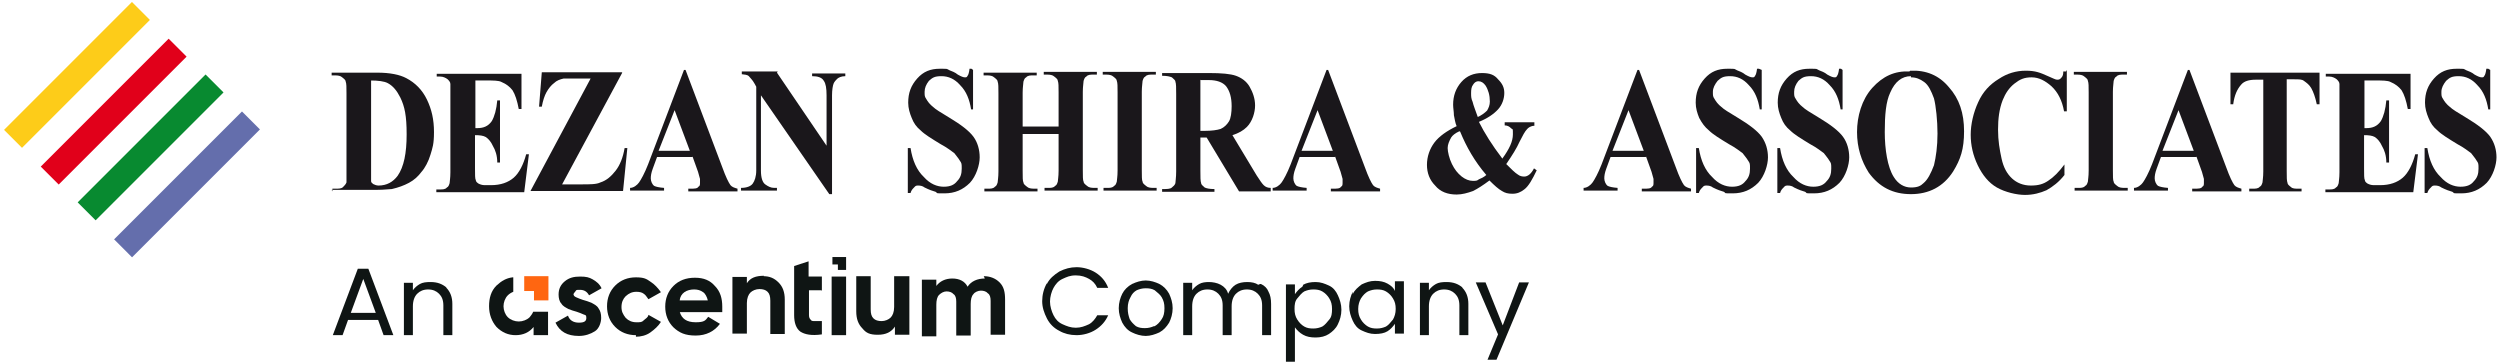
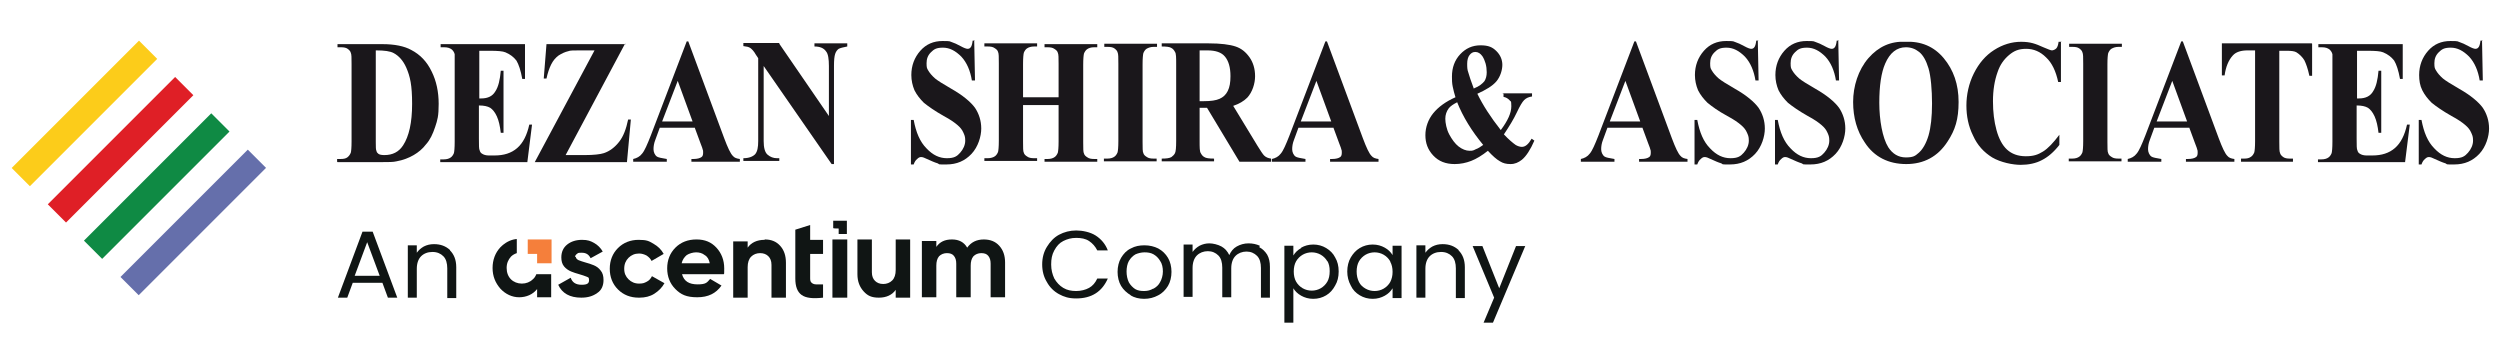
<svg xmlns="http://www.w3.org/2000/svg" id="Layer_1" version="1.1" viewBox="0 0 640 93">
  <defs>
    <style>
      .st0 {
-         fill: #088a30;
+         fill: #656fab;
      }

      .st1 {
+         fill: #101514;
+       }
+ 
+       .st2 {
+         fill: #f57f3b;
+       }
+ 
+       .st3 {
        fill: #1a171b;
      }

-       .st2 {
-         fill: #fdcc19;
-       }
- 
-       .st3 {
-         fill: #e1001a;
-       }
- 
      .st4 {
-         fill: #0f1514;
+         fill: #fccc1a;
      }

      .st5 {
-         fill: #f61;
+         fill: #0f8a44;
      }

      .st6 {
-         fill: #646eac;
+         fill: #df1f26;
      }
    </style>
  </defs>
  <g>
-     <g>
-       <path class="st1" d="M85.1,49v-.7h.9c.7,0,1.4,0,1.8-.4s.7-.7.9-1.2v-22.8c0-1.6,0-2.5-.2-3,0-.4-.4-.7-.9-1.1-.4-.4-1.1-.5-1.8-.5h-.9v-.7h11.7c3.2,0,5.7.5,7.4,1.4,2.3,1.2,4.1,3,5.3,5.5,1.2,2.5,1.8,5.1,1.8,8.3s-.4,4.1-.9,5.8-1.4,3.4-2.3,4.4c-.9,1.2-1.9,2.1-3.2,2.8s-2.7,1.2-4.4,1.6c-.7,0-1.9.2-3.7.2h-11.7M95,20.4v26c0,.4.4.5.5.7.4.2.9.4,1.4.4,2.1,0,3.7-.9,4.9-2.5,1.6-2.3,2.3-5.8,2.3-10.6s-.5-7.1-1.6-9.4c-.9-1.8-1.9-3-3.2-3.7-.9-.5-2.5-.7-4.6-.7" />
-       <path class="st1" d="M121.7,20.4v12.4h.5c1.6,0,2.8-.5,3.7-1.8.7-1.2,1.2-3,1.4-5.3h.7v15.9h-.7c0-1.8-.5-3.2-1.1-4.2-.5-1.1-1.1-1.8-1.8-2.3-.7-.4-1.6-.5-2.8-.5v8.5c0,1.6,0,2.7.2,3,0,.4.4.7.7.9.4.2.9.4,1.6.4h1.6c2.5,0,4.4-.7,5.8-1.9s2.5-3.4,3.2-6h.7l-1.2,9.7h-22.5v-.7h.9c.7,0,1.4,0,1.8-.5.4-.2.5-.5.7-1.1,0-.4.2-1.2.2-2.8v-22.6c0-.5-.4-.9-.7-1.2-.5-.4-1.2-.7-1.9-.7h-.9v-.7h21.7v9h-.7c-.4-2.1-.9-3.7-1.6-4.8-.7-.9-1.6-1.6-2.8-2.1-.7-.4-2.1-.4-4.1-.4h-2.7" />
-       <path class="st1" d="M605.3,20.4v12.4h.5c1.6,0,2.8-.5,3.7-1.8.7-1.2,1.2-3,1.4-5.3h.7v15.9h-.7c0-1.8-.5-3.2-1.1-4.2-.5-1.1-1.1-1.8-1.8-2.3-.7-.4-1.6-.5-2.8-.5v8.5c0,1.6,0,2.7.2,3,0,.4.4.7.7.9.4.2.9.4,1.6.4h1.6c2.5,0,4.4-.7,5.8-1.9,1.4-1.2,2.5-3.4,3.2-6h.7l-1.2,9.7h-22.5v-.7h.9c.7,0,1.4,0,1.8-.5.4-.2.5-.5.7-1.1,0-.4.2-1.2.2-2.8v-22.6c0-.5-.4-.9-.7-1.2-.5-.4-1.2-.7-1.9-.7h-.9v-.7h21.7v9h-.7c-.4-2.1-.9-3.7-1.6-4.8-.7-.9-1.6-1.6-2.8-2.1-.7-.4-2.1-.4-4.1-.4h-2.7" />
-       <path class="st1" d="M159.3,18.6l-15.4,28.6h4.9c2.3,0,3.9,0,4.9-.5,1.6-.5,2.8-1.6,3.9-3,1.1-1.4,1.9-3.4,2.3-5.8h.7l-1.1,11h-23.7l15.4-28.8h-6.9c-.9.2-1.8.5-2.5,1.2-.7.5-1.4,1.4-1.9,2.3-.5.9-.9,2.1-1.2,3.7h-.7l.7-8.8h20.5" />
-       <path class="st1" d="M177.2,40.2h-9l-1.1,3c-.4,1.1-.5,1.8-.5,2.5s.4,1.6.9,1.9c.4.2,1.2.4,2.5.5v.7h-8.7v-.7c.9,0,1.8-.7,2.3-1.4s1.4-2.3,2.3-4.6l9.2-24.2h.4l9.4,24.9c.9,2.5,1.6,3.9,2.1,4.6.4.5,1.1.7,1.8.9v.7h-12.6v-.7h.5c1.1,0,1.8,0,2.1-.5.4-.2.4-.5.4-1.1v-.9s-.2-.7-.5-1.8l-1.4-3.9M176.6,38.6l-3.9-10.4-4.1,10.4h7.8" />
-       <path class="st1" d="M198.9,18.6l12.7,18.7v-12.9c0-1.8-.2-3-.7-3.7-.5-.9-1.6-1.2-3-1.2v-.7h8.5v.7c-1.1,0-1.8.4-2.1.7s-.7.7-.9,1.2-.4,1.6-.4,3v25.3h-.7l-17.5-25.3v19.3c0,1.8.4,3,1.1,3.5s1.4.9,2.3.9h.7v.7h-9.2v-.7c1.4,0,2.5-.4,3-1.1.5-.7.9-1.8.9-3.4v-21.4l-.5-.9c-.5-.9-1.1-1.4-1.4-1.8-.4-.4-1.1-.4-1.8-.5v-.7h9.2" />
-       <path class="st1" d="M249.1,17.9v10.1c.2,0-.5,0-.5,0-.4-2.5-1.2-4.6-2.8-6.2-1.4-1.6-3-2.3-4.8-2.3s-2.3.4-3.2,1.2c-.7.9-1.1,1.8-1.1,2.8s0,1.2.4,1.8c.4.7.9,1.4,1.8,2.1.5.5,1.9,1.4,4.1,2.7,3,1.8,5.1,3.4,6.2,4.9s1.6,3.4,1.6,5.3-.9,4.8-2.5,6.5c-1.8,1.8-3.9,2.7-6.5,2.7s-1.6,0-2.3-.4c-.7-.2-1.6-.5-2.8-1.1-.5-.4-1.1-.5-1.6-.5s-.7,0-1.1.5c-.4.4-.7.7-.9,1.4h-.7v-11.5h.7c.5,3.2,1.6,5.7,3.4,7.4,1.6,1.8,3.4,2.5,5.1,2.5s2.7-.5,3.4-1.4c.9-.9,1.2-1.9,1.2-3.2s0-1.4-.5-2.1c-.4-.7-.9-1.2-1.4-1.9-.7-.5-1.8-1.4-3.5-2.3-2.3-1.4-4.1-2.5-5.1-3.5-1.1-.9-1.8-1.9-2.3-3.2-.5-1.2-.9-2.5-.9-3.9,0-2.5.7-4.4,2.3-6.2,1.6-1.8,3.4-2.5,5.8-2.5s1.6,0,2.5.4c.5.2,1.4.5,2.1,1.1.9.5,1.4.7,1.8.7s.5,0,.7-.4c.2-.2.4-.9.5-1.8h.5" />
-       <path class="st1" d="M451,17.9v10.1c.2,0-.5,0-.5,0-.4-2.5-1.2-4.6-2.8-6.2-1.4-1.6-3-2.3-4.8-2.3s-2.3.4-3.2,1.2c-.7.9-1.2,1.8-1.2,2.8s0,1.2.4,1.8c.4.7.9,1.4,1.8,2.1.5.5,1.9,1.4,4.1,2.7,3,1.8,5.1,3.4,6.2,4.9,1.1,1.6,1.6,3.4,1.6,5.3s-.9,4.8-2.5,6.5c-1.8,1.8-3.9,2.7-6.5,2.7s-1.6,0-2.3-.4c-.7-.2-1.6-.5-2.8-1.1-.5-.4-1.1-.5-1.6-.5s-.7,0-1.1.5c-.4.4-.7.7-.9,1.4h-.7v-11.5h.7c.5,3.2,1.6,5.7,3.4,7.4,1.6,1.8,3.4,2.5,5.1,2.5s2.7-.5,3.4-1.4c.9-.9,1.2-1.9,1.2-3.2s0-1.4-.5-2.1c-.4-.7-.9-1.2-1.4-1.9-.7-.5-1.8-1.4-3.5-2.3-2.3-1.4-4.1-2.5-5.1-3.5-1.1-.9-1.8-1.9-2.5-3.2-.5-1.2-.9-2.5-.9-3.9,0-2.5.7-4.4,2.3-6.2,1.6-1.8,3.4-2.5,5.8-2.5s1.6,0,2.5.4c.5.2,1.4.5,2.1,1.1.9.5,1.4.7,1.8.7s.5,0,.7-.4c.2-.2.4-.9.5-1.8h.5" />
-       <path class="st1" d="M471.7,17.9v10.1c.2,0-.5,0-.5,0-.4-2.5-1.2-4.6-2.8-6.2-1.4-1.6-3-2.3-4.8-2.3s-2.3.4-3.2,1.2c-.7.9-1.1,1.8-1.1,2.8s0,1.2.4,1.8c.4.7.9,1.4,1.8,2.1.5.5,1.9,1.4,4.1,2.7,3,1.8,5.1,3.4,6.2,4.9s1.6,3.4,1.6,5.3-.9,4.8-2.5,6.5c-1.8,1.8-3.9,2.7-6.5,2.7s-1.6,0-2.3-.4c-.7-.2-1.6-.5-2.8-1.1-.5-.4-1.1-.5-1.6-.5s-.7,0-1.1.5c-.4.4-.7.7-.9,1.4h-.7v-11.5h.7c.5,3.2,1.6,5.7,3.4,7.4,1.6,1.8,3.4,2.5,5.1,2.5s2.7-.5,3.4-1.4c.9-.9,1.2-1.9,1.2-3.2s0-1.4-.5-2.1c-.4-.7-.9-1.2-1.4-1.9-.7-.5-1.8-1.4-3.5-2.3-2.3-1.4-4.1-2.5-5.1-3.5-1.1-.9-1.8-1.9-2.3-3.2-.5-1.2-.9-2.5-.9-3.9,0-2.5.7-4.4,2.3-6.2s3.4-2.5,5.8-2.5,1.6,0,2.5.4c.5.2,1.4.5,2.1,1.1.9.5,1.4.7,1.8.7s.5,0,.7-.4c.2-.2.4-.9.5-1.8h.5" />
-       <path class="st1" d="M637.5,17.9v10.1c.2,0-.5,0-.5,0-.4-2.5-1.2-4.6-2.8-6.2-1.4-1.6-3-2.3-4.8-2.3s-2.3.4-3.2,1.2c-.7.9-1.2,1.8-1.2,2.8s0,1.2.4,1.8c.4.7.9,1.4,1.8,2.1.5.5,1.9,1.4,4.1,2.7,3,1.8,5.1,3.4,6.2,4.9,1.1,1.6,1.6,3.4,1.6,5.3s-.9,4.8-2.5,6.5c-1.8,1.8-3.9,2.7-6.5,2.7s-1.6,0-2.3-.4c-.7-.2-1.6-.5-2.8-1.1-.5-.4-1.1-.5-1.6-.5s-.7,0-1.1.5c-.4.4-.7.7-.9,1.4h-.7v-11.5h.7c.5,3.2,1.6,5.7,3.4,7.4,1.6,1.8,3.4,2.5,5.1,2.5s2.7-.5,3.4-1.4c.9-.9,1.2-1.9,1.2-3.2s0-1.4-.5-2.1c-.4-.7-.9-1.2-1.4-1.9-.7-.5-1.8-1.4-3.5-2.3-2.3-1.4-4.1-2.5-5.1-3.5-1.1-.9-1.8-1.9-2.3-3.2-.5-1.2-.9-2.5-.9-3.9,0-2.5.7-4.4,2.3-6.2,1.6-1.8,3.4-2.5,5.8-2.5s1.6,0,2.5.4c.5.2,1.4.5,2.1,1.1.9.5,1.4.7,1.8.7s.5,0,.7-.4c.2-.2.4-.9.5-1.8h.5" />
-       <path class="st1" d="M261.8,34.3v9.4c0,1.6,0,2.7.2,3,0,.4.4.7.9,1.1.4.4,1.1.5,1.8.5h.9v.7h-13.6v-.7h.9c.7,0,1.4,0,1.8-.5.4-.2.5-.5.7-1.1,0-.4.2-1.2.2-2.8v-20c0-1.6,0-2.5-.2-3,0-.4-.4-.7-.9-1.1-.4-.4-1.1-.5-1.8-.5h-.9v-.7h13.6v.7h-.9c-.7,0-1.4,0-1.8.5-.4.2-.5.5-.7,1.1,0,.4-.2,1.4-.2,2.8v8.7h9.2v-8.7c0-1.6,0-2.5-.2-3,0-.4-.4-.7-.9-1.1-.4-.4-1.1-.5-1.8-.5h-.9v-.7h13.6v.7h-.9c-.7,0-1.4,0-1.8.5-.4.2-.5.5-.7,1.1,0,.4-.2,1.4-.2,2.8v20c0,1.6,0,2.7.2,3,0,.4.4.7.9,1.1.4.4,1.1.5,1.8.5h.9v.7h-13.6v-.7h.9c.7,0,1.4,0,1.8-.5.4-.2.5-.5.7-1.1,0-.4.2-1.2.2-2.8v-9.4h-9.2" />
-       <path class="st1" d="M296.1,48.1v.7h-13.6v-.7h.9c.7,0,1.4,0,1.8-.5.4-.2.5-.5.7-1.1,0-.4.2-1.2.2-2.8v-20c0-1.6,0-2.5-.2-3,0-.4-.4-.7-.9-1.1-.4-.4-1.1-.5-1.8-.5h-.9v-.7h13.6v.7h-.9c-.7,0-1.4,0-1.8.5-.4.2-.5.5-.7,1.1,0,.4-.2,1.4-.2,2.8v20c0,1.6,0,2.7.2,3,0,.4.4.7.9,1.1.4.4,1.1.5,1.8.5h.9" />
-       <path class="st1" d="M544.7,48.1v.7h-13.6v-.7h.9c.7,0,1.4,0,1.8-.5.4-.2.5-.5.7-1.1,0-.4.2-1.2.2-2.8v-20c0-1.6,0-2.5-.2-3,0-.4-.4-.7-.9-1.1-.4-.4-1.1-.5-1.8-.5h-.9v-.7h13.6v.7h-.9c-.7,0-1.4,0-1.8.5-.4.2-.5.5-.7,1.1,0,.4-.2,1.4-.2,2.8v20c0,1.6,0,2.7.2,3,0,.4.4.7.9,1.1.4.4,1.1.5,1.8.5h.9" />
-       <path class="st1" d="M307.3,35v8.7c0,1.6,0,2.7.2,3.2,0,.4.5.7.9,1.1.4.2,1.2.4,2.5.4v.7h-13.4v-.7c1.2,0,2.1,0,2.5-.4s.7-.5.9-1.1c0-.4.2-1.4.2-3v-19.8c0-1.6,0-2.7-.2-3.2,0-.4-.5-.7-.9-1.1-.5-.2-1.2-.4-2.5-.4v-.7h12c3.2,0,5.5.2,6.9.7,1.4.5,2.7,1.4,3.5,2.8s1.4,3,1.4,4.8-.7,4.1-2.1,5.5c-.9.9-2.1,1.6-3.7,2.1l6.2,10.3c.9,1.4,1.4,2.1,1.8,2.5.5.5,1.1.7,1.8.7v.9h-8.1l-8.3-13.8h-1.8M307.3,20.4v13.1h1.1c1.8,0,3.2-.2,4.1-.5.9-.4,1.6-1.1,2.1-1.9s.7-2.3.7-3.9c0-2.3-.5-3.9-1.4-5.1-.9-1.1-2.5-1.6-4.4-1.6h-2.1" />
-       <path class="st1" d="M341.7,40.2h-9l-1.1,3c-.4,1.1-.5,1.8-.5,2.5s.4,1.6.9,1.9c.4.2,1.2.4,2.5.5v.7h-8.7v-.7c.9,0,1.8-.7,2.3-1.4s1.4-2.3,2.3-4.6l9.2-24.2h.4l9.4,24.9c.9,2.5,1.6,3.9,2.1,4.6.4.5,1.1.7,1.8.9v.7h-12.6v-.7h.5c1.1,0,1.8,0,2.1-.5.4-.2.4-.5.4-1.1v-.9s-.2-.7-.5-1.8l-1.4-3.9M341.2,38.6l-3.9-10.4-4.1,10.4h7.8" />
-       <path class="st1" d="M421.3,40.2h-9l-1.1,3c-.4,1.1-.5,1.8-.5,2.5s.4,1.6.9,1.9c.4.2,1.2.4,2.5.5v.7h-8.7v-.7c.9,0,1.8-.7,2.3-1.4.5-.7,1.4-2.3,2.3-4.6l9.2-24.2h.4l9.4,24.9c.9,2.5,1.6,3.9,2.1,4.6.4.5,1.1.7,1.8.9v.7h-12.6v-.7h.5c1.1,0,1.8,0,2.1-.5.4-.2.4-.5.4-1.1v-.9s-.2-.7-.5-1.8l-1.4-3.9M420.8,38.6l-3.9-10.4-4.1,10.4h7.8" />
-       <path class="st1" d="M562.2,40.2h-9l-1.1,3c-.4,1.1-.5,1.8-.5,2.5s.4,1.6.9,1.9c.4.2,1.2.4,2.5.5v.7h-8.7v-.7c.9,0,1.8-.7,2.3-1.4.5-.7,1.4-2.3,2.3-4.6l9.2-24.2h.4l9.4,24.9c.9,2.5,1.6,3.9,2.1,4.6.4.5,1.1.7,1.8.9v.7h-12.6v-.7h.5c1.1,0,1.8,0,2.1-.5.4-.2.4-.5.4-1.1v-.9s-.2-.7-.5-1.8l-1.4-3.9M561.6,38.6l-3.9-10.4-4.1,10.4h7.8" />
-       <path class="st1" d="M385.2,31.3h7.6v.9c-.9,0-1.6.5-1.9.9-.5.5-1.1,1.6-1.9,3.2-.7,1.6-1.9,3.5-3.4,5.7,1.2,1.2,2.3,2.3,3,2.7.5.4,1.1.5,1.6.5.9,0,1.8-.7,2.5-2.1l.7.5c-1.1,2.3-2.1,4.1-3.2,4.9-.9.7-1.8,1.1-3,1.1s-1.9-.2-2.7-.7c-.9-.5-1.9-1.4-3.2-2.7-1.6,1.2-3,2.1-4.2,2.7-1.4.5-2.8.9-4.2.9-2.3,0-4.2-.7-5.5-2.3-1.4-1.4-2.1-3.2-2.1-5.3s.7-4.1,1.9-5.7c1.2-1.6,3.2-3,5.7-4.2-.4-.9-.5-1.9-.7-2.8,0-.9-.2-1.8-.2-2.7,0-2.3.7-4.2,2.1-5.8,1.4-1.6,3.2-2.3,5.3-2.3s3.2.5,4.1,1.6c1.1,1.1,1.6,2.1,1.6,3.5s-.5,3-1.6,4.2c-1.1,1.2-2.7,2.3-4.9,3.2,1.4,2.8,3.4,6,6,9.4,1.8-2.5,2.7-4.4,2.7-6.2s0-1.1-.5-1.6c-.4-.4-.9-.7-1.6-.7v-.9M373.6,33.6c-1.1.5-1.8,1.1-2.1,1.6-.5.9-.9,1.8-.9,2.7s.4,2.7,1.1,4.1c.7,1.4,1.4,2.3,2.5,3.2.9.7,1.9,1.1,2.8,1.1s1.1,0,1.6-.4c.5-.2,1.2-.5,1.9-1.1-3-3.5-5.1-7.2-6.7-11.1M378,30.1c1.2-.5,2.1-1.2,2.7-1.8.4-.7.7-1.4.7-2.3,0-1.6-.4-3-1.1-4.1-.5-.7-1.1-1.1-1.8-1.1s-1.1.4-1.4.9c-.4.5-.5,1.2-.5,2.1s0,1.4.4,2.3c.2.9.7,2.1,1.4,4.1" />
-       <path class="st1" d="M489,18.1c4.1-.2,7.4,1.2,9.9,4.2,2.7,3,3.9,6.7,3.9,11.3s-.9,7.2-2.8,10.3c-2.5,3.9-6.2,5.8-10.8,5.8s-8.1-1.8-10.8-5.5c-1.9-3-3-6.4-3-10.4s1.2-8.3,3.9-11.3c2.7-3,5.8-4.4,9.5-4.2M489.2,19.5c-2.3,0-4.1,1.4-5.3,4.2-1.1,2.3-1.4,5.7-1.4,10.1s.7,9,2.3,11.5c1.1,1.8,2.7,2.7,4.4,2.7s2.5-.4,3.2-1.1c1.1-.9,1.9-2.5,2.7-4.6.5-2.1.9-4.8.9-8.1s-.4-7.1-.9-9c-.7-1.9-1.4-3.4-2.5-4.2s-2.1-1.2-3.4-1.2" />
-       <path class="st1" d="M529.1,17.9v10.6h-.7c-.5-2.8-1.6-4.9-3.2-6.4-1.6-1.4-3.2-2.3-5.1-2.3s-3,.5-4.4,1.6c-1.4,1.1-2.3,2.5-3,4.2-.9,2.3-1.2,4.8-1.2,7.6s.4,5.1.9,7.4c.5,2.3,1.4,3.9,2.7,5.1,1.2,1.1,2.8,1.8,4.8,1.8s3.2-.4,4.4-1.2c1.4-.9,2.8-2.3,4.2-4.2v2.7c-1.4,1.8-3,3-4.6,3.9-1.6.7-3.4,1.2-5.5,1.2s-5.1-.7-7.2-1.9c-2.1-1.2-3.7-3.2-4.9-5.7-1.2-2.5-1.8-5.1-1.8-7.8s.7-5.7,1.9-8.3c1.2-2.7,3-4.6,5.3-6,2.1-1.4,4.4-2.1,6.9-2.1s3.7.5,5.7,1.4c1.2.5,1.9.9,2.3.9s.7,0,1.1-.5c.4-.4.5-.9.5-1.6h.7" />
-       <path class="st1" d="M593.8,18.6v8.1h-.7c-.4-1.9-.9-3.2-1.4-4.1s-1.2-1.4-1.9-1.9c-.5-.4-1.2-.4-2.5-.4h-1.9v23.5c0,1.6,0,2.5.2,3,0,.4.4.7.9,1.1.4.4,1.1.4,1.8.4h.9v.7h-13.4v-.7h.9c.7,0,1.4,0,1.8-.5.4-.2.5-.5.7-1.1,0-.4.2-1.2.2-2.8v-23.5h-1.9c-1.8,0-3,.4-3.7,1.2-1.1,1.2-1.8,2.8-2.1,5.1h-.7v-8.1h23.2" />
-     </g>
-     <g>
-       <rect class="st2" x="-3.4" y="15.9" width="46.3" height="6.5" transform="translate(-7.8 19.6) rotate(-45)" />
-       <rect class="st3" x="6" y="25.3" width="46.3" height="6.5" transform="translate(-11.7 29) rotate(-45)" />
-       <rect class="st0" x="15.4" y="34.5" width="46.3" height="6.5" transform="translate(-15.4 38.3) rotate(-45)" />
-       <rect class="st6" x="24.7" y="43.9" width="46.3" height="6.5" transform="translate(-19.3 47.7) rotate(-45)" />
-     </g>
+     <path class="st3" d="M86.3,41.4v-.7h.9c.7,0,1.3-.1,1.7-.4.4-.3.7-.7.9-1.2.1-.3.2-1.3.2-2.9v-19.8c0-1.6,0-2.5-.2-2.9-.1-.4-.4-.7-.8-1-.4-.3-1-.4-1.7-.4h-.9v-.8h11.5c3.1,0,5.6.5,7.4,1.5,2.3,1.2,4,3,5.2,5.5,1.2,2.4,1.8,5.2,1.8,8.3s-.3,4.1-.9,5.9c-.6,1.8-1.3,3.3-2.3,4.4-.9,1.2-2,2.1-3.2,2.8-1.2.7-2.7,1.3-4.4,1.6-.8.2-2,.2-3.6.2h-11.5M96.2,12.9v23.5c0,1.2,0,2,.2,2.3,0,.3.3.5.5.7.3.2.8.3,1.5.3,2.1,0,3.7-.8,4.8-2.5,1.5-2.3,2.3-5.8,2.3-10.6s-.5-7-1.5-9.3c-.8-1.8-1.9-3-3.2-3.7-.9-.5-2.4-.7-4.5-.7" />
+     <path class="st3" d="M122.7,12.9v12.3h.5c1.7,0,2.9-.6,3.6-1.8.8-1.2,1.2-3,1.4-5.3h.7v15.9h-.7c-.2-1.7-.5-3.1-1-4.2-.5-1.1-1.1-1.8-1.7-2.2-.7-.4-1.6-.6-2.9-.6v8.5c0,1.7,0,2.7.2,3,.1.4.3.7.7.9.3.2.9.4,1.6.4h1.5c2.4,0,4.3-.6,5.8-1.9,1.5-1.3,2.5-3.3,3.1-6h.7l-1.2,9.6h-22.3v-.7h.9c.8,0,1.4-.2,1.8-.5.3-.2.6-.6.8-1.1.1-.4.2-1.3.2-2.9v-19.8c0-1.4,0-2.2,0-2.6-.1-.5-.4-.9-.7-1.2-.5-.4-1.1-.6-2-.6h-.9v-.8h21.6v8.9h-.7c-.4-2.2-.9-3.7-1.5-4.7-.7-.9-1.6-1.6-2.8-2.1-.7-.3-2-.4-4-.4h-2.7" />
+     <path class="st3" d="M603.4,12.9v12.3h.5c1.7,0,2.9-.6,3.6-1.8.8-1.2,1.2-3,1.4-5.3h.7v15.9h-.7c-.2-1.7-.5-3.1-1-4.2-.5-1.1-1.1-1.8-1.7-2.2-.7-.4-1.6-.6-2.9-.6v8.5c0,1.7,0,2.7.2,3,.1.4.3.7.7.9.3.2.9.4,1.6.4h1.5c2.4,0,4.3-.6,5.8-1.9,1.5-1.3,2.5-3.3,3.1-6h.7l-1.2,9.6h-22.3v-.7h.9c.8,0,1.4-.2,1.8-.5.3-.2.6-.6.8-1.1.1-.4.2-1.3.2-2.9v-19.8c0-1.4,0-2.2,0-2.6-.1-.5-.4-.9-.7-1.2-.5-.4-1.1-.6-2-.6h-.9v-.8h21.6v8.9h-.7c-.4-2.2-.9-3.7-1.5-4.7-.7-.9-1.6-1.6-2.8-2.1-.7-.3-2-.4-4-.4h-2.7" />
+     <path class="st3" d="M160,11.2l-15.2,28.5h4.9c2.3,0,4-.2,4.9-.5,1.5-.5,2.8-1.5,3.9-2.9,1.1-1.4,1.8-3.3,2.3-5.7h.7l-1,10.9h-23.6l15.3-28.6h-3.8c-1.5,0-2.5,0-2.9.2-.9.2-1.7.6-2.5,1.1-.8.6-1.4,1.3-1.9,2.3-.5,1-.9,2.2-1.2,3.6h-.7l.7-8.8h20.4" />
+     <path class="st3" d="M177.9,32.7h-9l-1.1,3c-.4,1-.5,1.8-.5,2.5s.3,1.5.9,1.9c.3.2,1.2.4,2.5.6v.7h-8.6v-.7c.9-.2,1.7-.6,2.3-1.4.6-.7,1.3-2.3,2.2-4.6l9.2-24.1h.4l9.2,24.8c.9,2.4,1.6,3.9,2.2,4.5.4.5,1,.7,1.8.8v.7h-12.4v-.7h.5c1,0,1.7-.2,2.1-.5.3-.2.4-.6.4-1.1s0-.6-.1-.8c0-.1-.2-.7-.6-1.7l-1.4-3.8M177.3,31.1l-3.8-10.4-4,10.4h7.8" />
+     <path class="st3" d="M199.5,11.2l12.7,18.5v-12.8c0-1.8-.2-3.1-.7-3.7-.6-.9-1.6-1.3-3-1.3v-.8h8.4v.8c-1.1.2-1.8.4-2.2.6-.4.3-.7.7-.9,1.3-.2.6-.3,1.6-.3,3v25.2h-.6l-17.4-25.1v19.2c0,1.7.3,2.9,1,3.5.7.6,1.5.9,2.4.9h.6v.7h-9.2v-.7c1.4,0,2.4-.4,3-1,.6-.7.8-1.8.8-3.4V14.9l-.6-.9c-.5-.9-1-1.4-1.4-1.7-.4-.3-1-.4-1.8-.5v-.8h9.2" />
+     <path class="st3" d="M249.4,10.5l.2,10.1h-.8c-.4-2.5-1.3-4.6-2.7-6.1-1.5-1.5-3-2.3-4.7-2.3s-2.3.4-3.1,1.2c-.8.8-1.1,1.7-1.1,2.8s.1,1.3.4,1.8c.4.7,1,1.4,1.8,2.1.6.5,2,1.4,4.1,2.6,3,1.7,5,3.4,6.1,4.9,1,1.5,1.6,3.3,1.6,5.3s-.8,4.7-2.5,6.5c-1.7,1.8-3.8,2.7-6.4,2.7s-1.6,0-2.3-.3c-.7-.2-1.6-.6-2.7-1.1-.6-.3-1.1-.5-1.5-.5s-.7.2-1,.5c-.4.3-.7.8-.9,1.4h-.7v-11.4h.7c.6,3.2,1.6,5.6,3.3,7.3,1.6,1.7,3.3,2.5,5.2,2.5s2.6-.5,3.4-1.4c.8-.9,1.3-2,1.3-3.1s-.2-1.4-.5-2.1c-.3-.7-.8-1.3-1.5-1.9-.7-.6-1.8-1.4-3.5-2.3-2.3-1.3-4-2.5-5.1-3.4-1-1-1.8-2-2.4-3.2-.5-1.2-.8-2.5-.8-3.9,0-2.4.8-4.5,2.3-6.2,1.5-1.7,3.4-2.5,5.7-2.5s1.7.1,2.4.3c.6.2,1.3.5,2.2,1,.9.5,1.5.7,1.8.7s.6-.1.8-.4c.2-.2.4-.8.5-1.7h.6" />
+     <path class="st3" d="M450,10.5l.2,10.1h-.8c-.4-2.5-1.3-4.6-2.7-6.1-1.5-1.5-3-2.3-4.7-2.3s-2.3.4-3.1,1.2c-.8.8-1.1,1.7-1.1,2.8s.1,1.3.4,1.8c.4.7,1,1.4,1.8,2.1.6.5,2,1.4,4.1,2.6,3,1.7,5,3.4,6.1,4.9,1,1.5,1.6,3.3,1.6,5.3s-.8,4.7-2.5,6.5c-1.7,1.8-3.8,2.7-6.4,2.7s-1.6,0-2.3-.3c-.7-.2-1.6-.6-2.7-1.1-.6-.3-1.1-.5-1.5-.5s-.7.2-1,.5c-.4.3-.7.8-.9,1.4h-.7v-11.4h.7c.6,3.2,1.6,5.6,3.3,7.3,1.6,1.7,3.3,2.5,5.2,2.5s2.6-.5,3.4-1.4c.8-.9,1.3-2,1.3-3.1s-.2-1.4-.5-2.1c-.3-.7-.8-1.3-1.5-1.9-.7-.6-1.8-1.4-3.5-2.3-2.4-1.3-4-2.5-5.1-3.4-1-1-1.8-2-2.4-3.2-.5-1.2-.8-2.5-.8-3.9,0-2.4.8-4.5,2.3-6.2,1.5-1.7,3.4-2.5,5.7-2.5s1.7.1,2.4.3c.6.2,1.3.5,2.2,1,.9.5,1.5.7,1.8.7s.6-.1.8-.4c.2-.2.4-.8.5-1.7h.6" />
+     <path class="st3" d="M470.6,10.5l.2,10.1h-.8c-.4-2.5-1.3-4.6-2.7-6.1-1.5-1.5-3-2.3-4.7-2.3s-2.3.4-3.1,1.2c-.8.8-1.1,1.7-1.1,2.8s.1,1.3.4,1.8c.4.7,1,1.4,1.8,2.1.6.5,2,1.4,4.1,2.6,3,1.7,5,3.4,6.1,4.9,1,1.5,1.6,3.3,1.6,5.3s-.8,4.7-2.5,6.5c-1.7,1.8-3.8,2.7-6.4,2.7s-1.6,0-2.3-.3c-.7-.2-1.6-.6-2.7-1.1-.6-.3-1.1-.5-1.5-.5s-.7.2-1,.5c-.4.3-.7.8-.9,1.4h-.7v-11.4h.7c.6,3.2,1.6,5.6,3.3,7.3,1.6,1.7,3.3,2.5,5.2,2.5s2.6-.5,3.4-1.4c.8-.9,1.3-2,1.3-3.1s-.2-1.4-.5-2.1c-.3-.7-.8-1.3-1.5-1.9-.7-.6-1.8-1.4-3.5-2.3-2.3-1.3-4-2.5-5.1-3.4-1-1-1.8-2-2.4-3.2-.5-1.2-.8-2.5-.8-3.9,0-2.4.8-4.5,2.3-6.2,1.5-1.7,3.4-2.5,5.7-2.5s1.7.1,2.4.3c.6.2,1.3.5,2.2,1,.9.5,1.5.7,1.8.7s.6-.1.8-.4c.2-.2.4-.8.5-1.7h.6" />
+     <path class="st3" d="M635.4,10.5l.2,10.1h-.8c-.4-2.5-1.3-4.6-2.7-6.1-1.5-1.5-3-2.3-4.7-2.3s-2.3.4-3.1,1.2c-.8.8-1.1,1.7-1.1,2.8s.1,1.3.4,1.8c.4.7,1,1.4,1.8,2.1.6.5,2,1.4,4.1,2.6,3,1.7,5,3.4,6.1,4.9,1,1.5,1.6,3.3,1.6,5.3s-.8,4.7-2.5,6.5c-1.7,1.8-3.8,2.7-6.4,2.7s-1.6,0-2.3-.3c-.7-.2-1.6-.6-2.7-1.1-.6-.3-1.1-.5-1.5-.5s-.7.2-1,.5c-.4.3-.7.8-.9,1.4h-.7v-11.4h.7c.6,3.2,1.6,5.6,3.3,7.3,1.6,1.7,3.3,2.5,5.2,2.5s2.6-.5,3.4-1.4c.8-.9,1.3-2,1.3-3.1s-.2-1.4-.5-2.1c-.3-.7-.8-1.3-1.5-1.9-.7-.6-1.8-1.4-3.5-2.3-2.3-1.3-4-2.5-5.1-3.4-1-1-1.8-2-2.4-3.2-.6-1.2-.8-2.5-.8-3.9,0-2.4.8-4.5,2.3-6.2,1.5-1.7,3.4-2.5,5.7-2.5s1.7.1,2.4.3c.6.2,1.3.5,2.2,1,.9.5,1.5.7,1.8.7s.6-.1.8-.4c.2-.2.4-.8.5-1.7h.6" />
+     <path class="st3" d="M261.9,26.9v9.3c0,1.6,0,2.6.2,2.9.1.4.4.7.9,1,.4.3,1,.4,1.7.4h.8v.7h-13.5v-.7h.9c.7,0,1.4-.2,1.8-.5.3-.2.6-.6.8-1.1.1-.4.2-1.3.2-2.9v-19.8c0-1.6,0-2.5-.2-2.9-.1-.4-.4-.7-.9-1-.4-.3-1-.4-1.7-.4h-.9v-.8h13.5v.8h-.8c-.7,0-1.4.2-1.8.5-.3.2-.6.6-.8,1.1-.1.4-.2,1.3-.2,2.9v8.5h9.1v-8.5c0-1.6,0-2.5-.2-2.9-.1-.4-.4-.7-.9-1-.4-.3-1-.4-1.7-.4h-.8v-.8h13.5v.8h-.8c-.8,0-1.4.2-1.8.5-.3.2-.6.6-.8,1.1-.1.4-.2,1.3-.2,2.9v19.8c0,1.6,0,2.6.2,2.9.1.4.4.7.9,1,.4.3,1,.4,1.7.4h.8v.7h-13.5v-.7h.8c.8,0,1.4-.2,1.8-.5.3-.2.6-.6.8-1.1.1-.4.2-1.3.2-2.9v-9.3h-9.1" />
+     <path class="st3" d="M296.1,40.6v.7h-13.5v-.7h.9c.8,0,1.4-.2,1.8-.5.3-.2.6-.6.8-1.1.1-.4.2-1.3.2-2.9v-19.8c0-1.6,0-2.5-.2-2.9-.1-.4-.4-.7-.8-1-.4-.3-1-.4-1.7-.4h-.9v-.8h13.5v.8h-.9c-.7,0-1.3.2-1.8.5-.3.2-.6.6-.8,1.1-.1.4-.2,1.3-.2,2.9v19.8c0,1.6,0,2.6.2,2.9.1.4.4.7.9,1,.4.3,1,.4,1.7.4h.9" />
+     <path class="st3" d="M543.1,40.6v.7h-13.5v-.7h.9c.8,0,1.4-.2,1.8-.5.3-.2.6-.6.8-1.1.1-.4.2-1.3.2-2.9v-19.8c0-1.6,0-2.5-.2-2.9-.1-.4-.4-.7-.8-1-.4-.3-1-.4-1.7-.4h-.9v-.8h13.5v.8h-.9c-.7,0-1.3.2-1.8.5-.3.2-.6.6-.8,1.1-.1.4-.2,1.3-.2,2.9v19.8c0,1.6,0,2.6.2,2.9.1.4.4.7.9,1,.4.3,1,.4,1.7.4h.9" />
+     <path class="st3" d="M307.1,27.6v8.5c0,1.6,0,2.7.3,3.1.2.4.5.8.9,1,.4.3,1.3.4,2.5.4v.7h-13.4v-.7c1.2,0,2-.1,2.5-.4.4-.3.7-.6.9-1,.2-.4.3-1.4.3-3.1v-19.7c0-1.6,0-2.7-.3-3.1-.2-.4-.5-.8-.9-1-.4-.3-1.3-.4-2.5-.4v-.8h12c3.1,0,5.4.3,6.9.8,1.5.5,2.6,1.4,3.6,2.8.9,1.3,1.4,2.9,1.4,4.8s-.7,4.1-2,5.5c-.9.9-2.1,1.6-3.6,2.1l6.2,10.2c.8,1.3,1.4,2.2,1.7,2.5.5.5,1.1.7,1.8.8v.8h-8.1l-8.3-13.8h-1.7M307.1,12.9v13h1.1c1.8,0,3.1-.2,4-.6.9-.4,1.6-1,2.1-2,.5-1,.7-2.2.7-3.8,0-2.3-.5-3.9-1.4-5-.9-1.1-2.4-1.6-4.5-1.6h-2" />
+     <path class="st3" d="M341.4,32.7h-9l-1.1,3c-.4,1-.5,1.8-.5,2.5s.3,1.5.9,1.9c.3.2,1.2.4,2.5.6v.7h-8.6v-.7c.9-.2,1.7-.6,2.3-1.4.6-.7,1.3-2.3,2.2-4.6l9.2-24.1h.4l9.2,24.8c.9,2.4,1.6,3.9,2.2,4.5.4.5,1,.7,1.8.8v.7h-12.4v-.7h.5c1,0,1.7-.2,2.1-.5.3-.2.4-.6.4-1.1s0-.6-.1-.8c0-.1-.2-.7-.6-1.7l-1.4-3.8M340.8,31.1l-3.8-10.4-4,10.4h7.8" />
+     <path class="st3" d="M420.5,32.7h-9l-1.1,3c-.4,1-.5,1.8-.5,2.5s.3,1.5.9,1.9c.3.2,1.2.4,2.5.6v.7h-8.6v-.7c.9-.2,1.7-.6,2.3-1.4.6-.7,1.3-2.3,2.2-4.6l9.2-24.1h.4l9.2,24.8c.9,2.4,1.6,3.9,2.2,4.5.4.5,1,.7,1.8.8v.7h-12.4v-.7h.5c1,0,1.7-.2,2.1-.5.3-.2.4-.6.4-1.1s0-.6-.1-.8c0-.1-.2-.7-.6-1.7l-1.4-3.8M419.9,31.1l-3.8-10.4-4,10.4h7.8" />
+     <path class="st3" d="M560.5,32.7h-9l-1.1,3c-.4,1-.5,1.8-.5,2.5s.3,1.5.9,1.9c.3.2,1.2.4,2.5.6v.7h-8.6v-.7c.9-.2,1.7-.6,2.3-1.4.6-.7,1.3-2.3,2.2-4.6l9.2-24.1h.4l9.2,24.8c.9,2.4,1.6,3.9,2.2,4.5.4.5,1,.7,1.8.8v.7h-12.4v-.7h.5c1,0,1.7-.2,2.1-.5.3-.2.4-.6.4-1.1s0-.6-.1-.8c0-.1-.2-.7-.6-1.7l-1.4-3.8M559.9,31.1l-3.8-10.4-4,10.4h7.8" />
+     <path class="st3" d="M384.6,23.9h7.6v.8c-.8.1-1.5.4-2,.9-.5.5-1.1,1.5-1.9,3.2-.8,1.7-1.9,3.5-3.3,5.6,1.2,1.3,2.3,2.2,3,2.7.5.3,1.1.5,1.6.5.9,0,1.7-.7,2.5-2.1l.7.5c-1,2.3-2.1,4-3.2,4.9-.9.7-1.8,1.1-2.9,1.1s-1.9-.2-2.7-.7c-.9-.5-1.9-1.4-3.1-2.7-1.5,1.2-3,2.1-4.3,2.6-1.3.5-2.7.8-4.2.8-2.3,0-4.1-.7-5.5-2.2-1.4-1.5-2-3.2-2-5.2s.7-4,2-5.6c1.3-1.6,3.2-3,5.7-4.1-.3-.9-.5-1.8-.7-2.7-.2-.9-.2-1.8-.2-2.6,0-2.3.7-4.2,2.1-5.7,1.4-1.5,3.1-2.3,5.2-2.3s3.1.5,4.1,1.5c1,1,1.5,2.2,1.5,3.5s-.5,3-1.5,4.2c-1,1.2-2.7,2.2-4.9,3.2,1.4,2.9,3.4,6,6,9.3,1.8-2.4,2.7-4.4,2.7-6.1s-.2-1.1-.5-1.6c-.4-.4-.9-.7-1.5-.8v-.8M373,26.2c-1,.5-1.7,1-2.1,1.5-.6.8-.9,1.7-.9,2.7s.3,2.7,1,4c.7,1.3,1.5,2.4,2.4,3.1.9.7,1.9,1.1,2.8,1.1s1-.1,1.6-.4c.6-.2,1.2-.6,1.9-1.1-2.9-3.5-5.2-7.2-6.7-11M377.4,22.6c1.3-.5,2.1-1.2,2.6-1.8.4-.6.6-1.4.6-2.3,0-1.6-.4-3-1.1-4.1-.5-.7-1.1-1.1-1.8-1.1s-1.1.3-1.5.8c-.4.5-.6,1.3-.6,2.2s0,1.5.3,2.3c.2.8.7,2.2,1.4,4.1" />
+     <path class="st3" d="M487.7,10.7c4.1-.2,7.4,1.2,9.9,4.2,2.5,3,3.8,6.7,3.8,11.2s-.9,7.2-2.8,10.1c-2.5,3.9-6.1,5.8-10.6,5.8s-8.2-1.8-10.6-5.5c-2-2.9-3-6.4-3-10.4s1.3-8.2,3.9-11.2c2.6-3,5.8-4.4,9.5-4.2M487.9,12.1c-2.3,0-4.1,1.4-5.3,4.2-1,2.3-1.5,5.6-1.5,10s.8,9,2.3,11.4c1.1,1.7,2.6,2.6,4.5,2.6s2.4-.4,3.2-1.1c1.1-.9,2-2.5,2.6-4.5.6-2.1.9-4.8.9-8.2s-.3-7-.9-9c-.6-2-1.4-3.4-2.4-4.2-1-.8-2.1-1.2-3.4-1.2" />
+     <path class="st3" d="M527.6,10.5v10.5h-.7c-.6-2.8-1.6-4.9-3.1-6.3-1.5-1.5-3.2-2.2-5.1-2.2s-3.1.5-4.4,1.6c-1.3,1.1-2.3,2.5-2.9,4.3-.8,2.2-1.2,4.7-1.2,7.5s.3,5.2.9,7.4c.6,2.2,1.5,3.9,2.7,5,1.2,1.1,2.8,1.7,4.8,1.7s3.1-.4,4.4-1.2c1.3-.8,2.7-2.3,4.2-4.3v2.6c-1.4,1.8-2.9,3.1-4.5,3.9-1.5.8-3.4,1.2-5.4,1.2s-5.1-.6-7.3-1.9c-2.1-1.3-3.8-3.1-4.9-5.6-1.2-2.4-1.7-5-1.7-7.7s.6-5.6,1.9-8.2c1.3-2.6,3-4.6,5.2-6,2.2-1.4,4.5-2.1,6.9-2.1s3.7.5,5.7,1.4c1.2.5,1.9.8,2.2.8s.8-.2,1.1-.5c.3-.3.5-.9.6-1.7h.7" />
+     <path class="st3" d="M591.9,11.2v8.2h-.7c-.4-1.9-.9-3.2-1.3-4-.5-.8-1.2-1.5-2-2-.5-.3-1.3-.4-2.5-.4h-1.9v23.3c0,1.5,0,2.5.2,2.9.1.4.4.7.8,1,.4.3,1,.4,1.7.4h.8v.8h-13.3v-.8h.8c.7,0,1.3-.1,1.8-.5.3-.2.6-.6.8-1.1.1-.4.2-1.3.2-2.8V12.9h-1.9c-1.7,0-3,.4-3.8,1.3-1.1,1.2-1.8,2.9-2.1,5.1h-.7v-8.2h23" />
  </g>
  <g>
-     <path class="st4" d="M216.6,65.8h-3.5v1.9h1.4v1.4h2.1v-3.5.2Z" />
-     <g>
-       <path class="st4" d="M96.7,81.9h-7.6l-1.4,3.9h-2.5l6.4-17h2.7l6.4,17h-2.5s-1.4-3.9-1.4-3.9ZM96.2,80.1l-3.2-8.7-3.2,8.7h6.4Z" />
-       <path class="st4" d="M114.2,73.6c1.1,1.1,1.6,2.5,1.6,4.2v8h-2.3v-7.6c0-1.4-.4-2.3-1.1-3-.7-.7-1.6-1.1-2.8-1.1s-2.1.4-2.8,1.1-1.1,1.8-1.1,3.2v7.4h-2.3v-13.4h2.3v1.9c.5-.7,1.1-1.2,1.8-1.6s1.6-.5,2.7-.5c1.8,0,3,.5,4.1,1.4Z" />
-       <path class="st4" d="M268,72.7c.7-1.4,1.8-2.3,3.2-3.2,1.4-.7,2.8-1.1,4.4-1.1s3.5.5,4.9,1.4,2.5,2.1,3.2,3.9h-2.8c-.5-1.1-1.2-1.8-2.1-2.3s-1.9-.9-3.4-.9-2.3.4-3.4.9-1.8,1.4-2.3,2.3-.9,2.3-.9,3.5.4,2.5.9,3.5,1.2,1.8,2.3,2.3,2.1.9,3.4.9,2.3-.4,3.4-.9c.9-.5,1.6-1.4,2.1-2.3h2.8c-.7,1.6-1.8,2.8-3.2,3.7s-3.2,1.4-4.9,1.4-3.2-.4-4.4-1.1c-1.4-.7-2.5-1.8-3.2-3.2-.7-1.4-1.2-2.8-1.2-4.4s.4-3.2,1.2-4.6Z" />
-       <path class="st4" d="M289.8,85.1c-1.1-.5-1.9-1.4-2.5-2.5-.5-1.1-.9-2.3-.9-3.7s.4-2.7.9-3.7,1.4-1.9,2.5-2.5c1.1-.5,2.3-.9,3.5-.9s2.5.4,3.5.9,1.9,1.4,2.5,2.5c.5,1.1.9,2.3.9,3.7s-.4,2.7-.9,3.7c-.7,1.1-1.4,1.9-2.5,2.5-1.1.5-2.3.9-3.5.9s-2.5-.4-3.5-.9ZM295.6,83.5c.7-.4,1.2-.9,1.8-1.8.5-.7.7-1.6.7-2.8s-.2-1.9-.7-2.8c-.4-.7-1.1-1.2-1.8-1.8-.7-.4-1.4-.5-2.3-.5s-1.6.2-2.3.5c-.7.4-1.2.9-1.6,1.8-.4.7-.7,1.6-.7,2.8s.2,1.9.5,2.8c.4.7.9,1.2,1.6,1.8.7.4,1.4.5,2.3.5s1.6-.2,2.3-.5h.2Z" />
-       <path class="st4" d="M322.8,72.7c.9.4,1.6,1.1,1.9,1.9.5.9.7,1.9.7,3.2v8h-2.3v-7.6c0-1.4-.4-2.3-1.1-3-.7-.7-1.6-1.1-2.8-1.1s-2.1.4-2.8,1.1c-.7.7-1.1,1.8-1.1,3.2v7.4h-2.3v-7.6c0-1.4-.4-2.3-1.1-3-.7-.7-1.6-1.1-2.8-1.1s-2.1.4-2.8,1.1c-.7.7-1.1,1.8-1.1,3.2v7.4h-2.3v-13.4h2.3v1.9c.5-.7,1.1-1.2,1.8-1.6s1.6-.5,2.5-.5,2.1.2,3,.7c.9.5,1.6,1.2,1.9,2.3.4-.9,1.1-1.8,1.9-2.3s1.9-.7,3-.7,2.1.2,2.8.7l.5-.2Z" />
-       <path class="st4" d="M333.6,72.9c.9-.5,1.9-.7,3.2-.7s2.3.4,3.4.9c1.1.5,1.8,1.4,2.3,2.5.5,1.1.9,2.3.9,3.7s-.4,2.7-.9,3.7c-.5,1.1-1.4,1.9-2.3,2.5s-2.1.9-3.4.9-2.3-.2-3.2-.7-1.6-1.2-2.1-1.9v8.8h-2.3v-19.8h2.3v2.5c.5-.7,1.1-1.4,1.9-1.9l.2-.4ZM340.3,76.4c-.4-.7-1.1-1.4-1.8-1.8s-1.4-.5-2.3-.5-1.6.2-2.3.5c-.7.4-1.2,1.1-1.8,1.8s-.7,1.6-.7,2.7.2,1.9.7,2.7,1.1,1.4,1.8,1.8,1.4.5,2.3.5,1.6-.2,2.3-.5c.7-.4,1.2-1.1,1.8-1.8s.7-1.6.7-2.7-.2-1.9-.7-2.7Z" />
-       <path class="st4" d="M346.3,75.3c.5-1.1,1.4-1.8,2.3-2.5,1.1-.5,2.1-.9,3.4-.9s2.3.2,3.2.7,1.6,1.1,1.9,1.9v-2.5h2.3v13.4h-2.3v-2.5c-.5.7-1.1,1.4-1.9,1.9s-1.9.7-3.2.7-2.3-.4-3.4-.9c-1.1-.5-1.8-1.4-2.3-2.5-.5-1.1-.9-2.3-.9-3.7s.4-2.7.9-3.7v.4ZM356.6,76.4c-.4-.7-1.1-1.4-1.8-1.8s-1.4-.5-2.3-.5-1.6.2-2.3.5c-.7.4-1.2.9-1.8,1.8-.4.7-.7,1.6-.7,2.7s.2,1.9.7,2.7c.4.7,1.1,1.4,1.8,1.8s1.4.5,2.3.5,1.6-.2,2.3-.5c.7-.4,1.2-1.1,1.8-1.8.4-.7.7-1.6.7-2.7s-.2-1.9-.7-2.7Z" />
-       <path class="st4" d="M374.3,73.6c1.1,1.1,1.6,2.5,1.6,4.2v8h-2.3v-7.6c0-1.4-.4-2.3-1.1-3-.7-.7-1.6-1.1-2.8-1.1s-2.1.4-2.8,1.1c-.7.7-1.1,1.8-1.1,3.2v7.4h-2.3v-13.4h2.3v1.9c.5-.7,1.1-1.2,1.8-1.6s1.6-.5,2.7-.5c1.8,0,3,.5,4.1,1.4h0Z" />
-       <path class="st4" d="M391.4,72.3l-8.3,19.8h-2.3l2.7-6.5-5.7-13.3h2.5l4.4,11,4.2-11h2.5Z" />
-       <path class="st4" d="M146.8,75.2c0,.4.2.7.7.9s1.1.5,1.8.7c.7.2,1.4.4,2.1.7.7.4,1.4.7,1.8,1.4.5.7.7,1.4.7,2.5s-.5,2.7-1.6,3.4c-1.1.7-2.5,1.2-4.1,1.2-3,0-4.9-1.1-6-3.4l3.2-1.8c.4,1.2,1.4,1.8,2.8,1.8s1.9-.4,1.9-1.2-.2-.7-.7-.9-1.1-.5-1.8-.7c-.7-.2-1.4-.4-2.1-.7-.7-.4-1.4-.7-1.8-1.4-.5-.5-.7-1.4-.7-2.3,0-1.4.5-2.5,1.6-3.4s2.3-1.2,3.9-1.2,2.3.2,3.2.7c.9.5,1.8,1.2,2.3,2.3l-3.2,1.8c-.5-.9-1.2-1.4-2.3-1.4s-.9,0-1.2.4-.5.5-.5.9h0v-.2Z" />
-       <path class="st4" d="M162.8,85.8c-2.1,0-3.9-.7-5.3-2.1s-2.1-3.2-2.1-5.3.7-3.9,2.1-5.3c1.4-1.4,3.2-2.1,5.3-2.1s2.7.4,3.7,1.1c1.1.7,1.9,1.6,2.7,2.7l-3.2,1.8c-.4-.5-.7-1.1-1.2-1.4-.5-.4-1.2-.5-1.9-.5-1.1,0-1.9.4-2.7,1.1-.7.7-1.1,1.6-1.1,2.8s.4,1.9,1.1,2.8c.7.7,1.6,1.1,2.7,1.1s1.4,0,1.9-.5,1.1-.7,1.2-1.4l3.2,1.8c-.7,1.1-1.6,1.9-2.7,2.7s-2.5,1.1-3.7,1.1h0Z" />
-       <path class="st4" d="M174,79.8c.5,1.8,1.8,2.7,4.1,2.7s2.5-.5,3.2-1.4l3,1.8c-1.4,1.9-3.5,3-6.2,3s-4.2-.7-5.7-2.1c-1.4-1.4-2.1-3.2-2.1-5.3s.7-3.9,2.1-5.3c1.4-1.4,3.2-2.1,5.5-2.1s3.9.7,5.1,2.1c1.4,1.4,1.9,3.2,1.9,5.3s0,1.1,0,1.4h-11ZM174,76.9h7.2c-.2-.9-.7-1.8-1.2-2.1-.7-.5-1.4-.7-2.3-.7s-1.8.2-2.5.7c-.7.5-1.1,1.2-1.2,2.1h0Z" />
-       <path class="st4" d="M195.4,70.7c1.6,0,2.8.5,3.9,1.6,1.1,1.1,1.6,2.5,1.6,4.4v8.8h-3.7v-8.5c0-1.1-.2-1.8-.7-2.3s-1.2-.7-2.1-.7-1.8.4-2.3.9-.9,1.4-.9,2.7v7.8h-3.7v-14.5h3.7v1.6c.9-1.4,2.3-1.9,4.4-1.9h0l-.2.2Z" />
-       <path class="st4" d="M210.4,74.5v-3.7h-3.4v-3.9l-3.7,1.2v12.6c0,1.9.5,3.4,1.6,4.2,1.1.7,2.8,1.1,5.5.7v-3.4h-1.8c-.5,0-.9,0-1.1-.4-.2-.2-.4-.5-.4-1.1v-6.4h3.4-.2Z" />
-       <path class="st4" d="M229.1,70.7h3.7v15h-3.7v-2.1c-.9,1.4-2.3,2.1-4.4,2.1s-3-.5-3.9-1.6c-1.1-1.1-1.6-2.5-1.6-4.4v-9h3.7v8.5c0,1.1.2,1.8.7,2.3s1.2.7,2.1.7,1.8-.4,2.3-.9c.5-.5.9-1.4.9-2.7v-7.8h0l.2-.2Z" />
-       <path class="st4" d="M251.8,70.7c1.6,0,3,.5,4.1,1.6,1.1,1.1,1.4,2.5,1.4,4.4v9h-3.7v-8.7c0-.9-.2-1.6-.7-1.9-.4-.5-1.1-.7-1.8-.7s-1.6.4-1.9.9c-.5.5-.7,1.4-.7,2.5v8.1h-3.7v-8.7c0-.9-.2-1.6-.7-1.9-.4-.5-1.1-.7-1.8-.7s-1.4.4-1.9.9-.7,1.4-.7,2.5v8.1h-3.7v-14.5h3.7v1.6c.9-1.2,2.3-1.9,4.1-1.9s3.2.7,3.9,2.1c.9-1.4,2.5-2.1,4.4-2.1h0l-.2-.5Z" />
-       <path class="st4" d="M212.9,85.8v-15h3.7v15h-3.7Z" />
-       <polygon class="st5" points="134.2 70.7 134.2 74.5 136.7 74.5 136.7 76.9 140.4 76.9 140.4 70.7 134.2 70.7" />
-       <path class="st4" d="M136.5,79.8c-.2.5-.5.9-.9,1.4-.7.7-1.8,1.1-2.8,1.1s-2.1-.4-2.8-1.1-1.1-1.8-1.1-2.8.4-2.1,1.1-2.8c.4-.4.9-.7,1.4-.9v-3.7h-.2c-1.6.2-2.8.9-4.1,2.1-1.4,1.4-1.9,3.2-1.9,5.3s.7,3.9,1.9,5.3c1.4,1.4,3,2.1,4.9,2.1s3.5-.7,4.6-2.1v2.1h3.7v-6s-3.9,0-3.9,0Z" />
-     </g>
+     <rect class="st4" x="-1.5" y="25.8" width="46.1" height="6.6" transform="translate(-14.2 23.7) rotate(-45)" />
+     <rect class="st6" x="7.8" y="35.1" width="46.1" height="6.6" transform="translate(-18.1 33) rotate(-45)" />
+     <rect class="st5" x="17.1" y="44.4" width="46.1" height="6.6" transform="translate(-22 42.3) rotate(-45)" />
+     <rect class="st0" x="26.4" y="53.7" width="46.1" height="6.6" transform="translate(-25.8 51.6) rotate(-45)" />
+   </g>
+   <g>
+     <path class="st1" d="M216.8,56.5h-3.5v1.9h0c0,.1,1.4.1,1.4.1v1.4h2.1v-3.5Z" />
+     <path class="st1" d="M97.9,72.4h-7.6l-1.4,3.8h-2.4l6.3-16.9h2.6l6.3,16.9h-2.4l-1.4-3.8ZM97.2,70.6l-3.2-8.6-3.2,8.6h6.3Z" />
+     <path class="st1" d="M115.2,64.1c1,1,1.6,2.4,1.6,4.3v7.9h-2.3v-7.6c0-1.3-.3-2.4-1-3.1-.7-.7-1.6-1.1-2.8-1.1s-2.2.4-2.9,1.1c-.7.7-1.1,1.8-1.1,3.2v7.4h-2.3v-13.4h2.3v1.9c.5-.7,1.1-1.2,1.8-1.6.8-.4,1.6-.6,2.6-.6,1.7,0,3,.5,4.1,1.5Z" />
+     <path class="st1" d="M268,63.2c.8-1.3,1.8-2.4,3.1-3.1,1.3-.7,2.8-1.1,4.4-1.1s3.6.4,5,1.3c1.4.9,2.5,2.2,3.1,3.8h-2.7c-.5-1-1.2-1.8-2.1-2.4-.9-.6-2-.8-3.3-.8s-2.3.3-3.3.8-1.7,1.3-2.3,2.4-.8,2.2-.8,3.6.3,2.5.8,3.6c.6,1,1.3,1.8,2.3,2.4s2.1.8,3.3.8,2.4-.3,3.3-.8c.9-.5,1.6-1.3,2.1-2.4h2.7c-.7,1.6-1.7,2.9-3.1,3.8-1.4.9-3.1,1.3-5,1.3s-3.1-.4-4.4-1.1c-1.3-.7-2.4-1.8-3.1-3.1-.8-1.3-1.2-2.8-1.2-4.5s.4-3.2,1.2-4.5Z" />
+     <path class="st1" d="M289.5,75.6c-1-.6-1.9-1.4-2.5-2.4-.6-1-.9-2.3-.9-3.6s.3-2.6.9-3.6c.6-1,1.4-1.9,2.5-2.4,1.1-.6,2.2-.8,3.5-.8s2.5.3,3.5.8c1.1.6,1.9,1.4,2.5,2.4.6,1,.9,2.3.9,3.6s-.3,2.6-.9,3.6c-.6,1-1.5,1.9-2.5,2.4-1.1.6-2.3.9-3.6.9s-2.5-.3-3.5-.9ZM295.3,73.9c.7-.4,1.3-.9,1.7-1.7.4-.7.7-1.7.7-2.7s-.2-2-.7-2.7c-.4-.7-1-1.3-1.7-1.7-.7-.4-1.5-.5-2.3-.5s-1.6.2-2.3.5c-.7.4-1.2.9-1.7,1.7-.4.7-.6,1.7-.6,2.7s.2,2,.6,2.8c.4.7,1,1.3,1.6,1.7.7.4,1.4.5,2.3.5s1.6-.2,2.3-.6Z" />
+     <path class="st1" d="M322.4,63.3c.8.4,1.5,1.1,2,1.9.5.9.7,1.9.7,3.1v7.9h-2.3v-7.6c0-1.3-.3-2.4-1-3.1-.7-.7-1.6-1.1-2.7-1.1s-2.1.4-2.8,1.1c-.7.7-1.1,1.8-1.1,3.2v7.4h-2.3v-7.6c0-1.3-.3-2.4-1-3.1-.7-.7-1.6-1.1-2.7-1.1s-2.1.4-2.8,1.1c-.7.7-1.1,1.8-1.1,3.2v7.4h-2.3v-13.4h2.3v1.9c.5-.7,1.1-1.2,1.8-1.6.8-.4,1.6-.6,2.5-.6s2.2.3,3.1.8c.9.5,1.5,1.2,2,2.2.4-.9,1-1.7,1.9-2.2.9-.5,1.9-.8,3-.8s2,.2,2.9.6Z" />
+     <path class="st1" d="M333.1,63.4c.9-.5,1.9-.8,3.1-.8s2.3.3,3.3.9c1,.6,1.8,1.4,2.3,2.4.6,1,.9,2.2.9,3.6s-.3,2.6-.9,3.6c-.6,1.1-1.3,1.9-2.3,2.5s-2.1.9-3.3.9-2.2-.3-3.1-.8-1.6-1.2-2-1.9v8.8h-2.3v-19.7h2.3v2.5c.5-.8,1.1-1.4,2-1.9ZM339.8,66.9c-.4-.7-1-1.3-1.7-1.7-.7-.4-1.5-.6-2.3-.6s-1.6.2-2.3.6c-.7.4-1.3,1-1.7,1.7s-.6,1.6-.6,2.6.2,1.9.6,2.6,1,1.3,1.7,1.7c.7.4,1.5.6,2.3.6s1.6-.2,2.3-.6c.7-.4,1.3-1,1.7-1.7s.6-1.6.6-2.7-.2-1.9-.6-2.6Z" />
+     <path class="st1" d="M345.8,65.9c.6-1,1.3-1.8,2.3-2.4,1-.6,2.1-.9,3.3-.9s2.2.3,3.1.8,1.5,1.1,2,1.9v-2.4h2.3v13.4h-2.3v-2.5c-.5.8-1.1,1.4-2,1.9s-1.9.8-3.1.8-2.3-.3-3.3-.9c-1-.6-1.8-1.4-2.3-2.5-.6-1.1-.9-2.3-.9-3.6s.3-2.6.9-3.6ZM355.9,66.9c-.4-.7-1-1.3-1.7-1.7-.7-.4-1.5-.6-2.3-.6s-1.6.2-2.3.6c-.7.4-1.3,1-1.7,1.7-.4.7-.6,1.6-.6,2.6s.2,1.9.6,2.7c.4.8,1,1.3,1.7,1.7.7.4,1.5.6,2.3.6s1.6-.2,2.3-.6c.7-.4,1.3-1,1.7-1.7.4-.8.6-1.6.6-2.6s-.2-1.9-.6-2.6Z" />
+     <path class="st1" d="M373.4,64.1c1,1,1.6,2.4,1.6,4.3v7.9h-2.3v-7.6c0-1.3-.3-2.4-1-3.1-.7-.7-1.6-1.1-2.8-1.1s-2.2.4-2.9,1.1c-.7.7-1.1,1.8-1.1,3.2v7.4h-2.3v-13.4h2.3v1.9c.5-.7,1.1-1.2,1.8-1.6.8-.4,1.6-.6,2.6-.6,1.7,0,3,.5,4.1,1.5Z" />
+     <path class="st1" d="M390.5,62.9l-8.3,19.7h-2.4l2.7-6.4-5.5-13.2h2.5l4.3,10.8,4.3-10.8h2.4Z" />
+     <path class="st1" d="M147.4,65.7c0,.4.3.7.7.9.5.2,1.1.4,1.8.6.7.2,1.4.4,2.1.7.7.3,1.3.7,1.8,1.4.5.6.7,1.4.7,2.4,0,1.4-.5,2.6-1.6,3.3-1.1.8-2.4,1.2-4.1,1.2-2.9,0-4.9-1.1-5.9-3.3l3.2-1.8c.4,1.2,1.3,1.8,2.8,1.8s1.9-.4,1.9-1.2-.3-.7-.7-.9c-.5-.2-1.1-.4-1.8-.6-.7-.2-1.4-.4-2.1-.7-.7-.3-1.3-.7-1.8-1.3-.5-.6-.7-1.4-.7-2.3,0-1.4.5-2.5,1.5-3.3,1-.8,2.3-1.2,3.8-1.2s2.2.3,3.1.8c.9.5,1.7,1.3,2.2,2.2l-3.1,1.7c-.5-1-1.2-1.4-2.3-1.4s-.9.1-1.2.3-.5.5-.5.8h0s0,0,0,0Z" />
+     <path class="st1" d="M163.5,76.2c-2.1,0-3.9-.7-5.3-2.1-1.4-1.4-2.1-3.2-2.1-5.3s.7-3.9,2.1-5.3c1.4-1.4,3.2-2.1,5.3-2.1s2.6.3,3.8,1,2,1.5,2.6,2.6l-3.1,1.8c-.3-.6-.7-1-1.3-1.4-.6-.3-1.2-.5-1.9-.5-1.1,0-2,.4-2.7,1.1-.7.7-1.1,1.6-1.1,2.8s.4,2,1.1,2.7c.7.7,1.6,1.1,2.7,1.1s1.4-.2,2-.5,1-.8,1.3-1.4l3.2,1.8c-.6,1.1-1.5,2-2.6,2.7-1.1.7-2.4,1-3.8,1h0s0,0,0,0Z" />
+     <path class="st1" d="M174.6,70.2c.5,1.8,1.8,2.6,4,2.6s2.4-.5,3.2-1.4l2.9,1.7c-1.4,2-3.4,3-6.2,3s-4.2-.7-5.6-2.1c-1.4-1.4-2.1-3.2-2.1-5.3s.7-3.9,2.1-5.3c1.4-1.4,3.2-2.1,5.4-2.1s3.8.7,5.1,2.1c1.3,1.4,2,3.2,2,5.3s0,1-.1,1.5h-10.6,0s0,0,0,0ZM174.5,67.4h7.2c-.2-1-.6-1.7-1.3-2.1-.6-.5-1.4-.7-2.2-.7s-1.8.3-2.4.7c-.6.5-1.1,1.2-1.3,2.1h0s0,0,0,0Z" />
+     <path class="st1" d="M195.8,61.3c1.6,0,2.9.5,3.9,1.6,1,1.1,1.5,2.5,1.5,4.4v8.9h-3.7v-8.4c0-1-.3-1.7-.8-2.2-.5-.5-1.2-.8-2.1-.8s-1.7.3-2.3.9c-.6.6-.9,1.5-.9,2.7v7.8h-3.7v-14.4h3.7v1.6c.9-1.3,2.4-2,4.3-2h0Z" />
+     <path class="st1" d="M210.7,65v-3.6h-3.3v-3.8l-3.8,1.2v12.5c0,2,.5,3.4,1.6,4.2,1.1.8,2.9,1,5.5.7v-3.4c-.7,0-1.3,0-1.8,0-.5,0-.9-.2-1.1-.4-.3-.2-.4-.6-.4-1.1v-6.3h3.3,0Z" />
+     <path class="st1" d="M229.3,61.3h3.7v14.9h-3.7v-2c-.9,1.3-2.4,2-4.3,2s-2.9-.5-3.9-1.6c-1-1.1-1.6-2.5-1.6-4.4v-8.9h3.7v8.4c0,1,.3,1.7.8,2.2.5.5,1.2.8,2.1.8s1.7-.3,2.3-.9c.6-.6.9-1.5.9-2.7v-7.8h0Z" />
+     <path class="st1" d="M251.8,61.3c1.7,0,3,.5,4,1.6,1,1.1,1.5,2.5,1.5,4.3v8.9h-3.7v-8.6c0-.9-.2-1.5-.6-2-.4-.5-1-.7-1.8-.7s-1.5.3-2,.8c-.5.6-.7,1.4-.7,2.4v8.1h-3.7v-8.6c0-.9-.2-1.5-.6-2-.4-.5-1-.7-1.8-.7s-1.5.3-2,.8c-.5.6-.7,1.4-.7,2.4v8.1h-3.7v-14.4h3.7v1.5c.9-1.3,2.2-1.9,4-1.9s3.1.7,3.9,2.1c1-1.4,2.4-2.1,4.3-2.1h0Z" />
+     <path class="st1" d="M213.1,76.2v-14.9h3.8v14.9h-3.8Z" />
+     <polygon class="st2" points="135.1 61.3 135.1 65 137.5 65 137.5 67.4 141.2 67.4 141.2 61.3 135.1 61.3" />
+     <path class="st1" d="M137.3,70.2c-.2.5-.5,1-.9,1.3-.7.7-1.7,1.1-2.8,1.1s-2.1-.4-2.8-1.1-1.1-1.7-1.1-2.9.4-2.1,1.1-2.9c.4-.4.9-.7,1.5-.9v-3.6h-.2c-1.5.2-2.8.9-4,2.1-1.3,1.4-2,3.2-2,5.3s.7,3.8,2,5.3c1.3,1.4,3,2.2,4.8,2.2s3.5-.7,4.6-2.1v2.1h3.6v-5.9h-3.9Z" />
  </g>
</svg>
